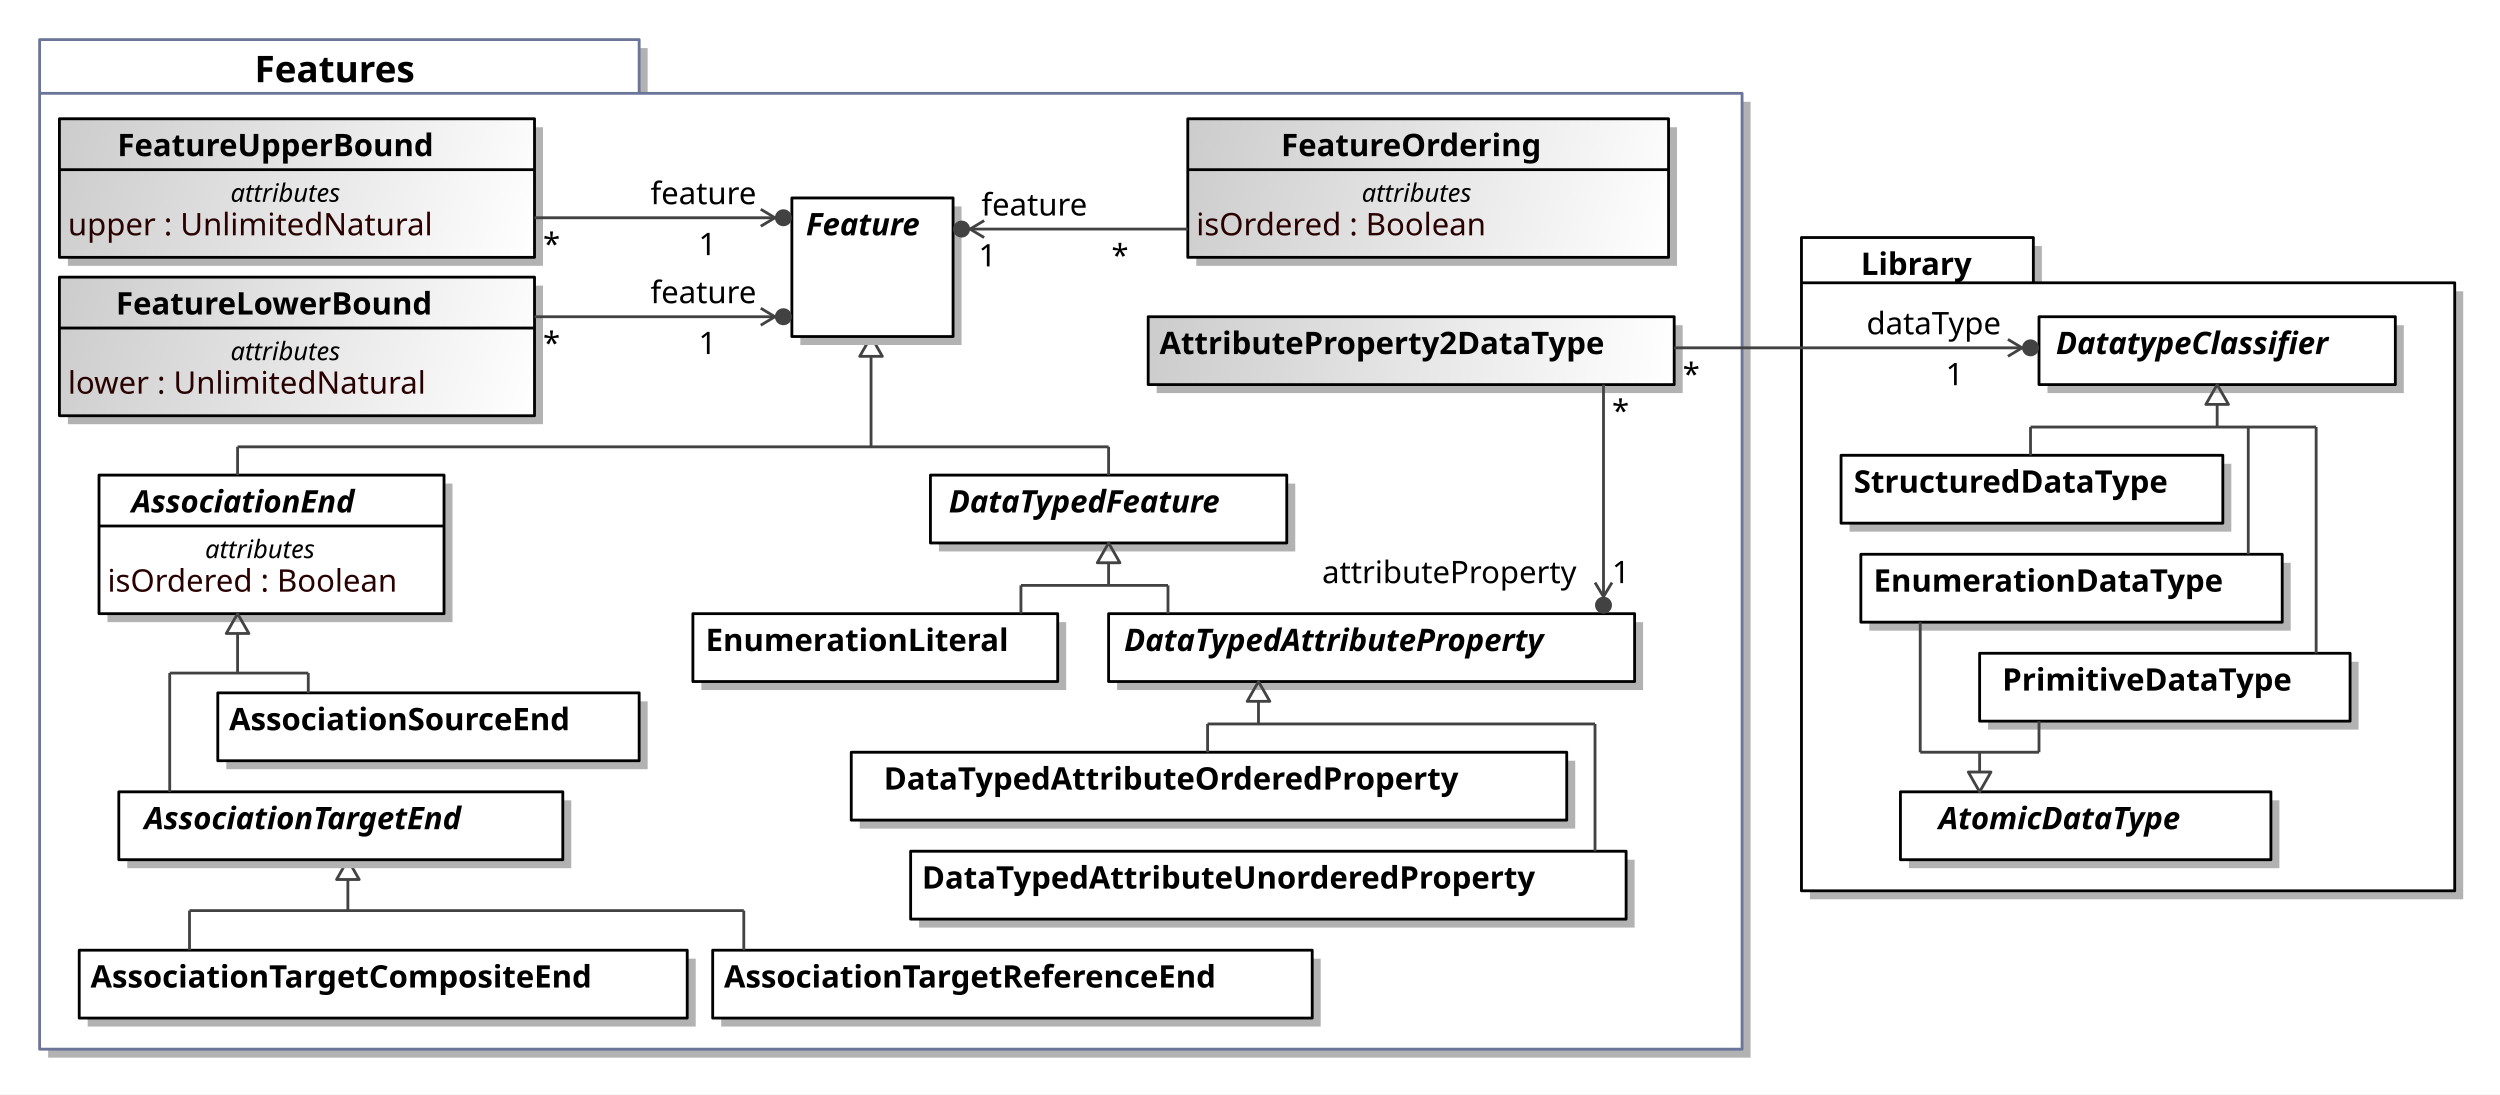
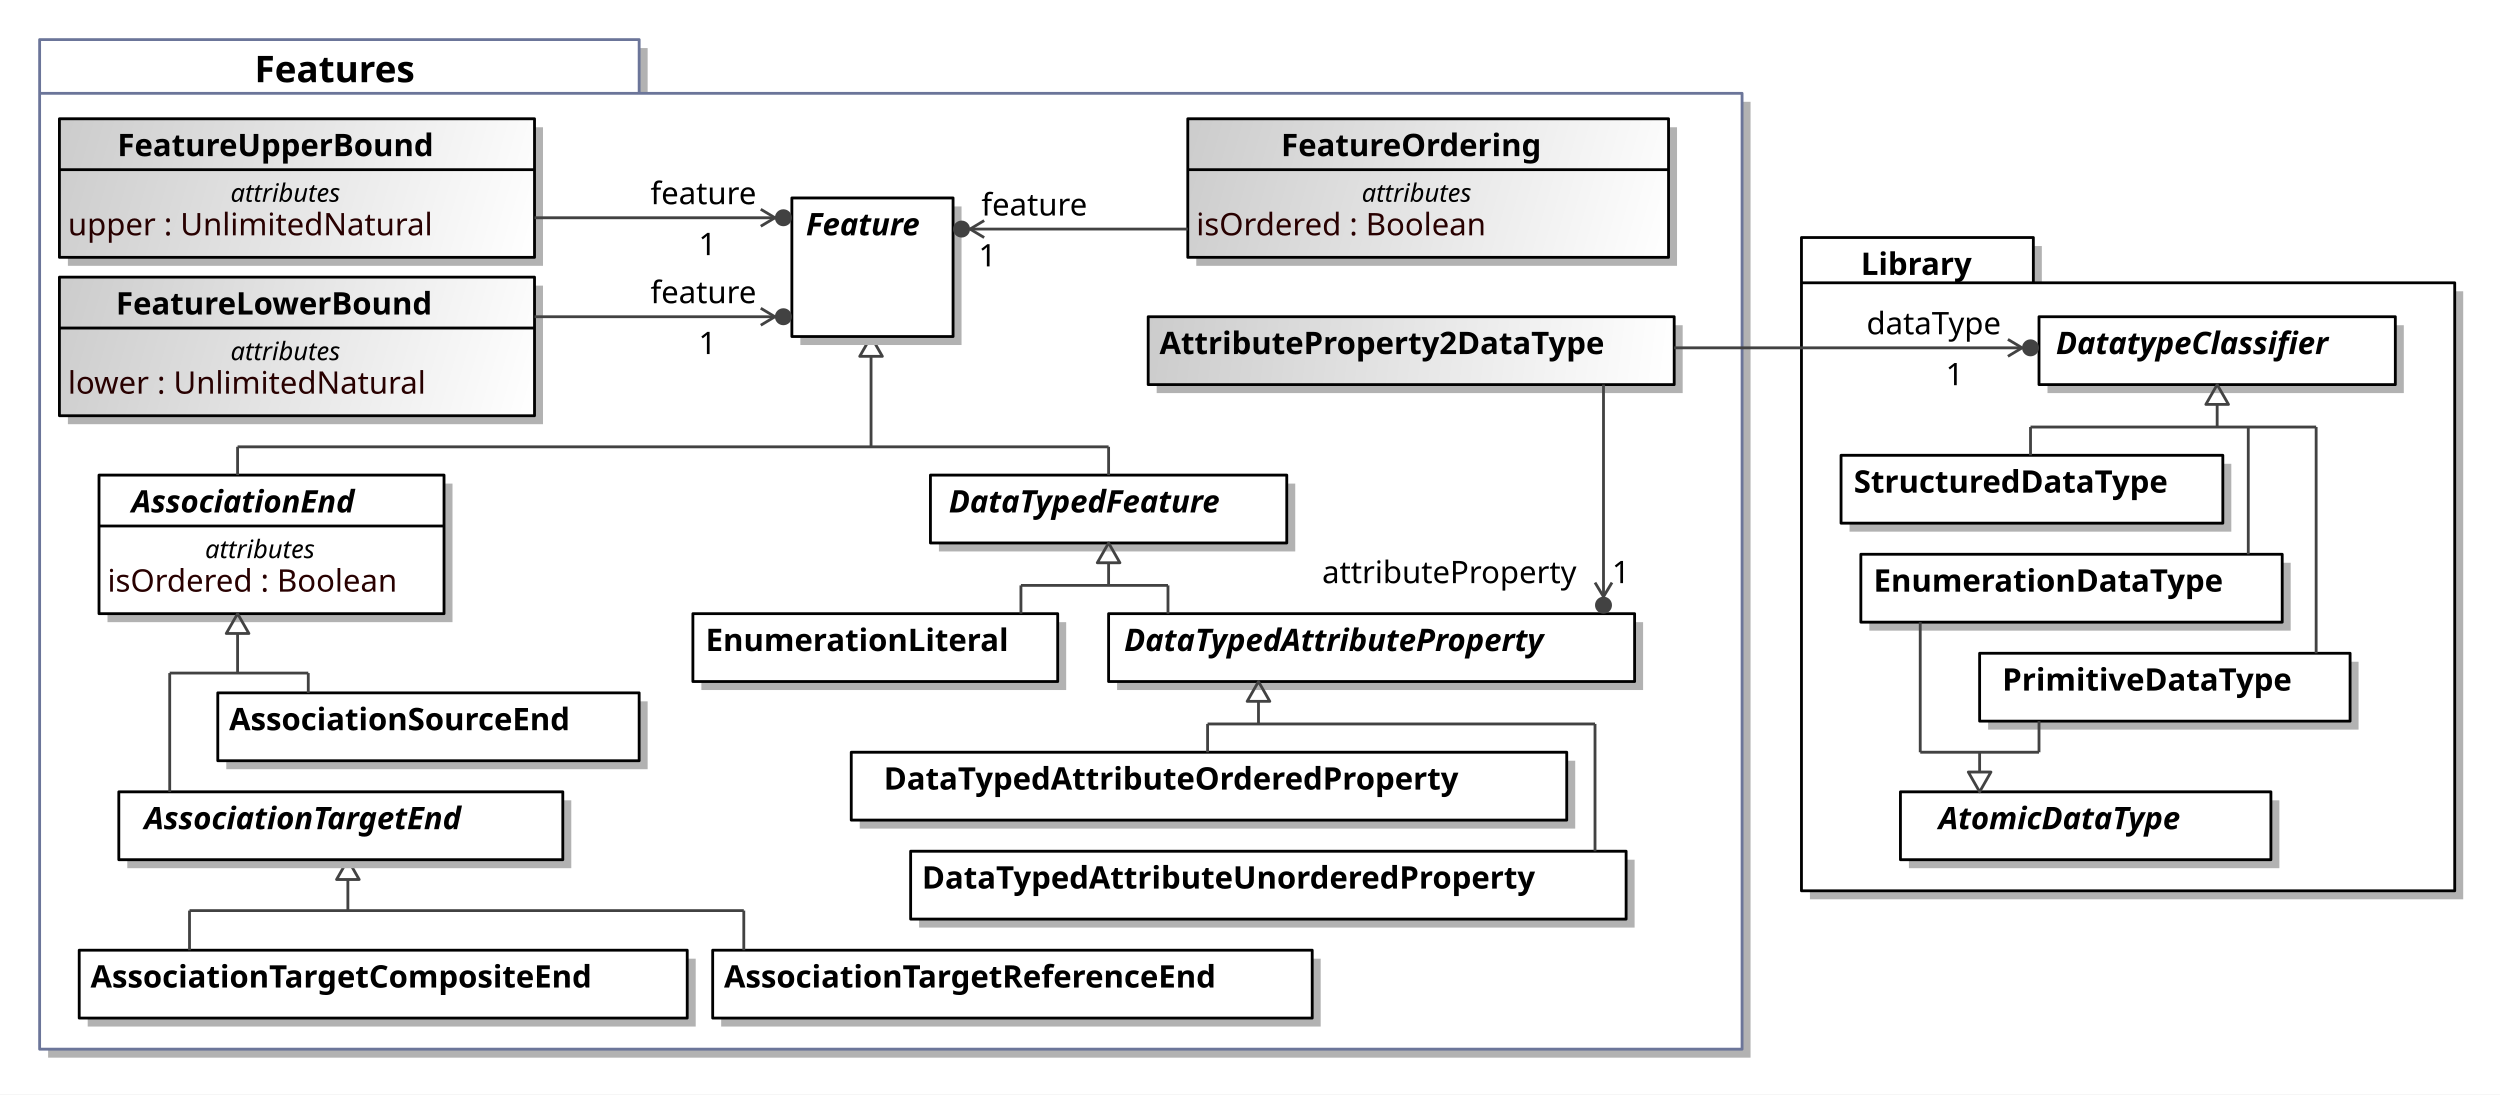
<svg xmlns="http://www.w3.org/2000/svg" fill-opacity="1" color-rendering="auto" color-interpolation="auto" text-rendering="auto" stroke="black" stroke-linecap="square" width="9.208in" stroke-miterlimit="10" shape-rendering="auto" stroke-opacity="1" fill="black" stroke-dasharray="none" font-weight="normal" stroke-width="1" viewBox="0 0 884 387" height="4.031in" font-family="'Dialog'" font-style="normal" stroke-linejoin="miter" font-size="12" stroke-dashoffset="0" image-rendering="auto">
  <defs id="genericDefs" />
  <g>
    <defs id="defs1">
      <linearGradient x1="14" gradientUnits="userSpaceOnUse" x2="616" y1="14" y2="371" id="linearGradient1" spreadMethod="pad">
        <stop stop-opacity="1" stop-color="white" offset="0%" />
        <stop stop-opacity="1" stop-color="white" offset="100%" />
      </linearGradient>
      <linearGradient x1="322" gradientUnits="userSpaceOnUse" x2="575" y1="301" y2="325" id="linearGradient2" spreadMethod="pad">
        <stop stop-opacity="1" stop-color="white" offset="0%" />
        <stop stop-opacity="1" stop-color="white" offset="100%" />
      </linearGradient>
      <linearGradient x1="301" gradientUnits="userSpaceOnUse" x2="554" y1="266" y2="290" id="linearGradient3" spreadMethod="pad">
        <stop stop-opacity="1" stop-color="white" offset="0%" />
        <stop stop-opacity="1" stop-color="white" offset="100%" />
      </linearGradient>
      <linearGradient x1="28" gradientUnits="userSpaceOnUse" x2="243" y1="336" y2="360" id="linearGradient4" spreadMethod="pad">
        <stop stop-opacity="1" stop-color="white" offset="0%" />
        <stop stop-opacity="1" stop-color="white" offset="100%" />
      </linearGradient>
      <linearGradient x1="252" gradientUnits="userSpaceOnUse" x2="464" y1="336" y2="360" id="linearGradient5" spreadMethod="pad">
        <stop stop-opacity="1" stop-color="white" offset="0%" />
        <stop stop-opacity="1" stop-color="white" offset="100%" />
      </linearGradient>
      <linearGradient x1="392" gradientUnits="userSpaceOnUse" x2="578" y1="217" y2="241" id="linearGradient6" spreadMethod="pad">
        <stop stop-opacity="1" stop-color="white" offset="0%" />
        <stop stop-opacity="1" stop-color="white" offset="100%" />
      </linearGradient>
      <linearGradient x1="406" gradientUnits="userSpaceOnUse" x2="592" y1="112" y2="136" id="linearGradient7" spreadMethod="pad">
        <stop stop-opacity="1" stop-color="rgb(204,204,204)" offset="0%" />
        <stop stop-opacity="1" stop-color="white" offset="100%" />
      </linearGradient>
      <linearGradient x1="420" gradientUnits="userSpaceOnUse" x2="590" y1="42" y2="91" id="linearGradient8" spreadMethod="pad">
        <stop stop-opacity="1" stop-color="rgb(204,204,204)" offset="0%" />
        <stop stop-opacity="1" stop-color="white" offset="100%" />
      </linearGradient>
      <linearGradient x1="21" gradientUnits="userSpaceOnUse" x2="189" y1="98" y2="147" id="linearGradient9" spreadMethod="pad">
        <stop stop-opacity="1" stop-color="rgb(204,204,204)" offset="0%" />
        <stop stop-opacity="1" stop-color="white" offset="100%" />
      </linearGradient>
      <linearGradient x1="21" gradientUnits="userSpaceOnUse" x2="189" y1="42" y2="91" id="linearGradient10" spreadMethod="pad">
        <stop stop-opacity="1" stop-color="rgb(204,204,204)" offset="0%" />
        <stop stop-opacity="1" stop-color="white" offset="100%" />
      </linearGradient>
      <linearGradient x1="42" gradientUnits="userSpaceOnUse" x2="199" y1="280" y2="304" id="linearGradient11" spreadMethod="pad">
        <stop stop-opacity="1" stop-color="white" offset="0%" />
        <stop stop-opacity="1" stop-color="white" offset="100%" />
      </linearGradient>
      <linearGradient x1="77" gradientUnits="userSpaceOnUse" x2="226" y1="245" y2="269" id="linearGradient12" spreadMethod="pad">
        <stop stop-opacity="1" stop-color="white" offset="0%" />
        <stop stop-opacity="1" stop-color="white" offset="100%" />
      </linearGradient>
      <linearGradient x1="245" gradientUnits="userSpaceOnUse" x2="374" y1="217" y2="241" id="linearGradient13" spreadMethod="pad">
        <stop stop-opacity="1" stop-color="white" offset="0%" />
        <stop stop-opacity="1" stop-color="white" offset="100%" />
      </linearGradient>
      <linearGradient x1="329" gradientUnits="userSpaceOnUse" x2="455" y1="168" y2="192" id="linearGradient14" spreadMethod="pad">
        <stop stop-opacity="1" stop-color="white" offset="0%" />
        <stop stop-opacity="1" stop-color="white" offset="100%" />
      </linearGradient>
      <linearGradient x1="35" gradientUnits="userSpaceOnUse" x2="157" y1="168" y2="217" id="linearGradient15" spreadMethod="pad">
        <stop stop-opacity="1" stop-color="white" offset="0%" />
        <stop stop-opacity="1" stop-color="white" offset="100%" />
      </linearGradient>
      <linearGradient x1="280" gradientUnits="userSpaceOnUse" x2="337" y1="70" y2="119" id="linearGradient16" spreadMethod="pad">
        <stop stop-opacity="1" stop-color="white" offset="0%" />
        <stop stop-opacity="1" stop-color="white" offset="100%" />
      </linearGradient>
      <linearGradient x1="637" gradientUnits="userSpaceOnUse" x2="868" y1="84" y2="315" id="linearGradient17" spreadMethod="pad">
        <stop stop-opacity="1" stop-color="white" offset="0%" />
        <stop stop-opacity="1" stop-color="white" offset="100%" />
      </linearGradient>
      <linearGradient x1="658" gradientUnits="userSpaceOnUse" x2="807" y1="196" y2="220" id="linearGradient18" spreadMethod="pad">
        <stop stop-opacity="1" stop-color="white" offset="0%" />
        <stop stop-opacity="1" stop-color="white" offset="100%" />
      </linearGradient>
      <linearGradient x1="651" gradientUnits="userSpaceOnUse" x2="786" y1="161" y2="185" id="linearGradient19" spreadMethod="pad">
        <stop stop-opacity="1" stop-color="white" offset="0%" />
        <stop stop-opacity="1" stop-color="white" offset="100%" />
      </linearGradient>
      <linearGradient x1="700" gradientUnits="userSpaceOnUse" x2="831" y1="231" y2="255" id="linearGradient20" spreadMethod="pad">
        <stop stop-opacity="1" stop-color="white" offset="0%" />
        <stop stop-opacity="1" stop-color="white" offset="100%" />
      </linearGradient>
      <linearGradient x1="672" gradientUnits="userSpaceOnUse" x2="803" y1="280" y2="304" id="linearGradient21" spreadMethod="pad">
        <stop stop-opacity="1" stop-color="white" offset="0%" />
        <stop stop-opacity="1" stop-color="white" offset="100%" />
      </linearGradient>
      <linearGradient x1="721" gradientUnits="userSpaceOnUse" x2="847" y1="112" y2="136" id="linearGradient22" spreadMethod="pad">
        <stop stop-opacity="1" stop-color="white" offset="0%" />
        <stop stop-opacity="1" stop-color="white" offset="100%" />
      </linearGradient>
      <clipPath clipPathUnits="userSpaceOnUse" id="clipPath1">
        <path d="M0 -5 L884 -5 L884 387 L0 387 L0 -5 Z" />
      </clipPath>
    </defs>
    <g fill="white" stroke="white">
      <rect x="0" width="884" height="392" y="-5" clip-path="url(#clipPath1)" stroke="none" />
      <rect x="17" y="36" clip-path="url(#clipPath1)" fill="rgb(178,178,178)" width="602" text-rendering="geometricPrecision" height="338" stroke="none" />
      <rect x="17" y="17" clip-path="url(#clipPath1)" fill="rgb(178,178,178)" width="212" text-rendering="geometricPrecision" height="19" stroke="none" />
      <polygon fill="url(#linearGradient1)" text-rendering="geometricPrecision" clip-path="url(#clipPath1)" points=" 226 33 226 14 14 14 14 371 616 371 616 33 14 33" stroke="none" />
    </g>
    <g fill="rgb(107,117,153)" text-rendering="geometricPrecision" stroke-linecap="butt" stroke="rgb(107,117,153)" stroke-linejoin="round">
      <polygon fill="none" points=" 226 33 226 14 14 14 14 371 616 371 616 33 14 33" clip-path="url(#clipPath1)" />
      <polygon fill="none" clip-path="url(#clipPath1)" points=" 312 126 308 119 304 126" stroke="rgb(66,66,66)" />
      <line clip-path="url(#clipPath1)" fill="none" x1="308" x2="308" y1="126" y2="158" stroke="rgb(66,66,66)" />
      <line clip-path="url(#clipPath1)" fill="none" x1="84" x2="392" y1="158" y2="158" stroke="rgb(66,66,66)" />
      <rect x="325" y="304" clip-path="url(#clipPath1)" fill="rgb(178,178,178)" width="253" height="24" stroke="none" />
      <rect x="322" y="301" clip-path="url(#clipPath1)" fill="url(#linearGradient2)" width="253" height="24" stroke="none" />
      <rect x="322" y="301" clip-path="url(#clipPath1)" fill="none" width="253" height="24" stroke="black" />
    </g>
    <g text-rendering="geometricPrecision" font-size="11" font-weight="bold" stroke-linecap="butt" stroke-linejoin="round">
      <text x="326" space="preserve" y="314.21" clip-path="url(#clipPath1)" stroke="none">DataTypedAttributeUnorderedProperty</text>
      <rect x="304" y="269" clip-path="url(#clipPath1)" fill="rgb(178,178,178)" width="253" height="24" stroke="none" />
      <rect x="301" y="266" clip-path="url(#clipPath1)" fill="url(#linearGradient3)" width="253" height="24" stroke="none" />
      <rect fill="none" x="301" width="253" height="24" y="266" clip-path="url(#clipPath1)" />
      <text x="312.5" space="preserve" y="279.21" clip-path="url(#clipPath1)" stroke="none">DataTypedAttributeOrderedProperty</text>
      <rect x="31" y="339" clip-path="url(#clipPath1)" fill="rgb(178,178,178)" width="215" height="24" stroke="none" />
      <rect x="28" y="336" clip-path="url(#clipPath1)" fill="url(#linearGradient4)" width="215" height="24" stroke="none" />
      <rect fill="none" x="28" width="215" height="24" y="336" clip-path="url(#clipPath1)" />
      <text x="32" space="preserve" y="349.21" clip-path="url(#clipPath1)" stroke="none">AssociationTargetCompositeEnd</text>
      <rect x="255" y="339" clip-path="url(#clipPath1)" fill="rgb(178,178,178)" width="212" height="24" stroke="none" />
      <rect x="252" y="336" clip-path="url(#clipPath1)" fill="url(#linearGradient5)" width="212" height="24" stroke="none" />
      <rect fill="none" x="252" width="212" height="24" y="336" clip-path="url(#clipPath1)" />
      <text x="256" space="preserve" y="349.21" clip-path="url(#clipPath1)" stroke="none">AssociationTargetReferenceEnd</text>
      <text x="90" space="preserve" font-size="13" y="29.067" clip-path="url(#clipPath1)" stroke="none">Features</text>
      <polygon fill="none" clip-path="url(#clipPath1)" points=" 127 311 123 304 119 311" stroke="rgb(66,66,66)" />
      <line clip-path="url(#clipPath1)" fill="none" x1="123" x2="123" y1="311" y2="322" stroke="rgb(66,66,66)" />
      <line clip-path="url(#clipPath1)" fill="none" x1="67" x2="263" y1="322" y2="322" stroke="rgb(66,66,66)" />
      <rect x="395" y="220" clip-path="url(#clipPath1)" fill="rgb(178,178,178)" width="186" height="24" stroke="none" />
      <rect x="392" y="217" clip-path="url(#clipPath1)" fill="url(#linearGradient6)" width="186" height="24" stroke="none" />
      <rect fill="none" x="392" width="186" height="24" y="217" clip-path="url(#clipPath1)" />
      <text font-style="italic" x="397.5" space="preserve" y="230.21" clip-path="url(#clipPath1)" stroke="none">DataTypedAttributeProperty</text>
      <rect x="409" y="115" clip-path="url(#clipPath1)" fill="rgb(178,178,178)" width="186" height="24" stroke="none" />
      <rect x="406" y="112" clip-path="url(#clipPath1)" fill="url(#linearGradient7)" width="186" height="24" stroke="none" />
      <rect fill="none" x="406" width="186" height="24" y="112" clip-path="url(#clipPath1)" />
      <text x="410" space="preserve" y="125.21" clip-path="url(#clipPath1)" stroke="none">AttributeProperty2DataType</text>
      <rect x="423" y="45" clip-path="url(#clipPath1)" fill="rgb(178,178,178)" width="170" height="49" stroke="none" />
      <rect x="420" y="42" clip-path="url(#clipPath1)" fill="url(#linearGradient8)" width="170" height="49" stroke="none" />
      <rect fill="none" x="420" width="170" height="49" y="42" clip-path="url(#clipPath1)" />
      <line y2="60" fill="none" x1="420" clip-path="url(#clipPath1)" x2="590" y1="60" />
      <text x="481.5" font-size="9" y="71.354" clip-path="url(#clipPath1)" font-style="italic" stroke="none" font-weight="normal" space="preserve">attributes</text>
      <text x="423" y="83.21" clip-path="url(#clipPath1)" fill="rgb(40,0,0)" stroke="none" font-weight="normal" space="preserve">isOrdered : Boolean</text>
      <text x="453" space="preserve" y="55.21" clip-path="url(#clipPath1)" stroke="none">FeatureOrdering</text>
      <rect x="24" y="101" clip-path="url(#clipPath1)" fill="rgb(178,178,178)" width="168" height="49" stroke="none" />
      <rect x="21" y="98" clip-path="url(#clipPath1)" fill="url(#linearGradient9)" width="168" height="49" stroke="none" />
      <rect fill="none" x="21" width="168" height="49" y="98" clip-path="url(#clipPath1)" />
      <line y2="116" fill="none" x1="21" clip-path="url(#clipPath1)" x2="189" y1="116" />
      <text x="81.5" font-size="9" y="127.354" clip-path="url(#clipPath1)" font-style="italic" stroke="none" font-weight="normal" space="preserve">attributes</text>
      <text x="24" y="139.21" clip-path="url(#clipPath1)" fill="rgb(40,0,0)" stroke="none" font-weight="normal" space="preserve">lower : UnlimitedNatural</text>
      <text x="41" space="preserve" y="111.21" clip-path="url(#clipPath1)" stroke="none">FeatureLowerBound</text>
      <rect x="24" y="45" clip-path="url(#clipPath1)" fill="rgb(178,178,178)" width="168" height="49" stroke="none" />
      <rect x="21" y="42" clip-path="url(#clipPath1)" fill="url(#linearGradient10)" width="168" height="49" stroke="none" />
      <rect fill="none" x="21" width="168" height="49" y="42" clip-path="url(#clipPath1)" />
      <line y2="60" fill="none" x1="21" clip-path="url(#clipPath1)" x2="189" y1="60" />
      <text x="81.5" font-size="9" y="71.354" clip-path="url(#clipPath1)" font-style="italic" stroke="none" font-weight="normal" space="preserve">attributes</text>
      <text x="24" y="83.21" clip-path="url(#clipPath1)" fill="rgb(40,0,0)" stroke="none" font-weight="normal" space="preserve">upper : UnlimitedNatural</text>
      <text x="41.5" space="preserve" y="55.21" clip-path="url(#clipPath1)" stroke="none">FeatureUpperBound</text>
      <rect x="45" y="283" clip-path="url(#clipPath1)" fill="rgb(178,178,178)" width="157" height="24" stroke="none" />
      <rect x="42" y="280" clip-path="url(#clipPath1)" fill="url(#linearGradient11)" width="157" height="24" stroke="none" />
      <rect fill="none" x="42" width="157" height="24" y="280" clip-path="url(#clipPath1)" />
      <text font-style="italic" x="51" space="preserve" y="293.21" clip-path="url(#clipPath1)" stroke="none">AssociationTargetEnd</text>
      <rect x="80" y="248" clip-path="url(#clipPath1)" fill="rgb(178,178,178)" width="149" height="24" stroke="none" />
      <rect x="77" y="245" clip-path="url(#clipPath1)" fill="url(#linearGradient12)" width="149" height="24" stroke="none" />
      <rect fill="none" x="77" width="149" height="24" y="245" clip-path="url(#clipPath1)" />
      <text x="81" space="preserve" y="258.21" clip-path="url(#clipPath1)" stroke="none">AssociationSourceEnd</text>
      <polygon fill="none" clip-path="url(#clipPath1)" points=" 449 248 445 241 441 248" stroke="rgb(66,66,66)" />
      <line clip-path="url(#clipPath1)" fill="none" x1="445" x2="445" y1="248" y2="256" stroke="rgb(66,66,66)" />
      <line clip-path="url(#clipPath1)" fill="none" x1="427" x2="564" y1="256" y2="256" stroke="rgb(66,66,66)" />
      <rect x="248" y="220" clip-path="url(#clipPath1)" fill="rgb(178,178,178)" width="129" height="24" stroke="none" />
      <rect x="245" y="217" clip-path="url(#clipPath1)" fill="url(#linearGradient13)" width="129" height="24" stroke="none" />
      <rect fill="none" x="245" width="129" height="24" y="217" clip-path="url(#clipPath1)" />
      <text x="249.5" space="preserve" y="230.21" clip-path="url(#clipPath1)" stroke="none">EnumerationLiteral</text>
      <rect x="332" y="171" clip-path="url(#clipPath1)" fill="rgb(178,178,178)" width="126" height="24" stroke="none" />
      <rect x="329" y="168" clip-path="url(#clipPath1)" fill="url(#linearGradient14)" width="126" height="24" stroke="none" />
      <rect fill="none" x="329" width="126" height="24" y="168" clip-path="url(#clipPath1)" />
      <text font-style="italic" x="335.5" space="preserve" y="181.21" clip-path="url(#clipPath1)" stroke="none">DataTypedFeature</text>
      <rect x="38" y="171" clip-path="url(#clipPath1)" fill="rgb(178,178,178)" width="122" height="49" stroke="none" />
      <rect x="35" y="168" clip-path="url(#clipPath1)" fill="url(#linearGradient15)" width="122" height="49" stroke="none" />
      <rect fill="none" x="35" width="122" height="49" y="168" clip-path="url(#clipPath1)" />
      <line y2="186" fill="none" x1="35" clip-path="url(#clipPath1)" x2="157" y1="186" />
      <text x="72.5" font-size="9" y="197.354" clip-path="url(#clipPath1)" font-style="italic" stroke="none" font-weight="normal" space="preserve">attributes</text>
      <text x="38" y="209.21" clip-path="url(#clipPath1)" fill="rgb(40,0,0)" stroke="none" font-weight="normal" space="preserve">isOrdered : Boolean</text>
      <text font-style="italic" x="46.5" space="preserve" y="181.21" clip-path="url(#clipPath1)" stroke="none">AssociationEnd</text>
      <rect x="283" y="73" clip-path="url(#clipPath1)" fill="rgb(178,178,178)" width="57" height="49" stroke="none" />
      <rect x="280" y="70" clip-path="url(#clipPath1)" fill="url(#linearGradient16)" width="57" height="49" stroke="none" />
      <rect fill="none" x="280" width="57" height="49" y="70" clip-path="url(#clipPath1)" />
      <text font-style="italic" x="285" space="preserve" y="83.21" clip-path="url(#clipPath1)" stroke="none">Feature</text>
      <polygon fill="none" clip-path="url(#clipPath1)" points=" 396 199 392 192 388 199" stroke="rgb(66,66,66)" />
      <line clip-path="url(#clipPath1)" fill="none" x1="392" x2="392" y1="199" y2="207" stroke="rgb(66,66,66)" />
      <line clip-path="url(#clipPath1)" fill="none" x1="361" x2="413" y1="207" y2="207" stroke="rgb(66,66,66)" />
      <polygon fill="none" clip-path="url(#clipPath1)" points=" 88 224 84 217 80 224" stroke="rgb(66,66,66)" />
      <line clip-path="url(#clipPath1)" fill="none" x1="84" x2="84" y1="224" y2="238" stroke="rgb(66,66,66)" />
      <line clip-path="url(#clipPath1)" fill="none" x1="60" x2="109" y1="238" y2="238" stroke="rgb(66,66,66)" />
      <rect x="640" y="103" clip-path="url(#clipPath1)" fill="rgb(178,178,178)" width="231" height="215" stroke="none" />
      <rect x="640" y="87" clip-path="url(#clipPath1)" fill="rgb(178,178,178)" width="82" height="16" stroke="none" />
      <polygon fill="url(#linearGradient17)" clip-path="url(#clipPath1)" points=" 719 100 719 84 637 84 637 315 868 315 868 100 637 100" stroke="none" />
      <polygon fill="none" points=" 719 100 719 84 637 84 637 315 868 315 868 100 637 100" clip-path="url(#clipPath1)" />
      <rect x="661" y="199" clip-path="url(#clipPath1)" fill="rgb(178,178,178)" width="149" height="24" stroke="none" />
      <rect x="658" y="196" clip-path="url(#clipPath1)" fill="url(#linearGradient18)" width="149" height="24" stroke="none" />
      <rect fill="none" x="658" width="149" height="24" y="196" clip-path="url(#clipPath1)" />
      <text x="662.5" space="preserve" y="209.21" clip-path="url(#clipPath1)" stroke="none">EnumerationDataType</text>
      <rect x="654" y="164" clip-path="url(#clipPath1)" fill="rgb(178,178,178)" width="135" height="24" stroke="none" />
      <rect x="651" y="161" clip-path="url(#clipPath1)" fill="url(#linearGradient19)" width="135" height="24" stroke="none" />
      <rect fill="none" x="651" width="135" height="24" y="161" clip-path="url(#clipPath1)" />
      <text x="655.5" space="preserve" y="174.21" clip-path="url(#clipPath1)" stroke="none">StructuredDataType</text>
      <rect x="703" y="234" clip-path="url(#clipPath1)" fill="rgb(178,178,178)" width="131" height="24" stroke="none" />
      <rect x="700" y="231" clip-path="url(#clipPath1)" fill="url(#linearGradient20)" width="131" height="24" stroke="none" />
      <rect fill="none" x="700" width="131" height="24" y="231" clip-path="url(#clipPath1)" />
      <text x="708" space="preserve" y="244.21" clip-path="url(#clipPath1)" stroke="none">PrimitiveDataType</text>
      <rect x="675" y="283" clip-path="url(#clipPath1)" fill="rgb(178,178,178)" width="131" height="24" stroke="none" />
      <rect x="672" y="280" clip-path="url(#clipPath1)" fill="url(#linearGradient21)" width="131" height="24" stroke="none" />
      <rect fill="none" x="672" width="131" height="24" y="280" clip-path="url(#clipPath1)" />
      <text font-style="italic" x="685.5" space="preserve" y="293.21" clip-path="url(#clipPath1)" stroke="none">AtomicDataType</text>
      <rect x="724" y="115" clip-path="url(#clipPath1)" fill="rgb(178,178,178)" width="126" height="24" stroke="none" />
      <rect x="721" y="112" clip-path="url(#clipPath1)" fill="url(#linearGradient22)" width="126" height="24" stroke="none" />
      <rect fill="none" x="721" width="126" height="24" y="112" clip-path="url(#clipPath1)" />
      <text font-style="italic" x="727" space="preserve" y="125.21" clip-path="url(#clipPath1)" stroke="none">DatatypeClassifier</text>
      <polygon fill="none" clip-path="url(#clipPath1)" points=" 788 143 784 136 780 143" stroke="rgb(66,66,66)" />
      <line clip-path="url(#clipPath1)" fill="none" x1="784" x2="784" y1="143" y2="151" stroke="rgb(66,66,66)" />
      <line clip-path="url(#clipPath1)" fill="none" x1="718" x2="819" y1="151" y2="151" stroke="rgb(66,66,66)" />
      <text x="658" space="preserve" y="97.21" clip-path="url(#clipPath1)" stroke="none">Library</text>
      <polygon fill="none" clip-path="url(#clipPath1)" points=" 696 273 700 280 704 273" stroke="rgb(66,66,66)" />
      <line clip-path="url(#clipPath1)" fill="none" x1="700" x2="700" y1="273" y2="266" stroke="rgb(66,66,66)" />
      <line clip-path="url(#clipPath1)" fill="none" x1="679" x2="721" y1="266" y2="266" stroke="rgb(66,66,66)" />
      <circle fill="rgb(66,66,66)" r="3" clip-path="url(#clipPath1)" cx="718" cy="123" stroke="none" />
      <path fill="none" d="M710 120 L715 123 L710 126" clip-path="url(#clipPath1)" stroke="rgb(66,66,66)" />
      <path fill="none" d="M715 123 L592 123" clip-path="url(#clipPath1)" stroke="rgb(66,66,66)" />
      <text x="660" space="preserve" y="118.21" clip-path="url(#clipPath1)" font-weight="normal" stroke="none">dataType</text>
      <text x="688" space="preserve" y="136.21" clip-path="url(#clipPath1)" font-weight="normal" stroke="none">1</text>
-       <text x="595" space="preserve" y="136.21" clip-path="url(#clipPath1)" font-weight="normal" stroke="none">*</text>
      <circle fill="rgb(66,66,66)" r="3" clip-path="url(#clipPath1)" cx="277" cy="112" stroke="none" />
      <path fill="none" d="M269 109 L274 112 L269 115" clip-path="url(#clipPath1)" stroke="rgb(66,66,66)" />
      <path fill="none" d="M274 112 L189 112" clip-path="url(#clipPath1)" stroke="rgb(66,66,66)" />
      <text x="230" space="preserve" y="107.21" clip-path="url(#clipPath1)" font-weight="normal" stroke="none">feature</text>
      <text x="247" space="preserve" y="125.21" clip-path="url(#clipPath1)" font-weight="normal" stroke="none">1</text>
-       <text x="192" space="preserve" y="125.21" clip-path="url(#clipPath1)" font-weight="normal" stroke="none">*</text>
      <circle fill="rgb(66,66,66)" r="3" clip-path="url(#clipPath1)" cx="277" cy="77" stroke="none" />
      <path fill="none" d="M269 74 L274 77 L269 80" clip-path="url(#clipPath1)" stroke="rgb(66,66,66)" />
      <path fill="none" d="M274 77 L189 77" clip-path="url(#clipPath1)" stroke="rgb(66,66,66)" />
      <text x="230" space="preserve" y="72.21" clip-path="url(#clipPath1)" font-weight="normal" stroke="none">feature</text>
      <text x="247" space="preserve" y="90.21" clip-path="url(#clipPath1)" font-weight="normal" stroke="none">1</text>
-       <text x="192" space="preserve" y="90.21" clip-path="url(#clipPath1)" font-weight="normal" stroke="none">*</text>
      <circle fill="rgb(66,66,66)" r="3" clip-path="url(#clipPath1)" cx="340" cy="81" stroke="none" />
      <path fill="none" d="M348 84 L343 81 L348 78" clip-path="url(#clipPath1)" stroke="rgb(66,66,66)" />
      <path fill="none" d="M343 81 L420 81" clip-path="url(#clipPath1)" stroke="rgb(66,66,66)" />
      <text x="347" space="preserve" y="76.21" clip-path="url(#clipPath1)" font-weight="normal" stroke="none">feature</text>
      <text x="346" space="preserve" y="94.21" clip-path="url(#clipPath1)" font-weight="normal" stroke="none">1</text>
-       <text x="393" space="preserve" y="94.21" clip-path="url(#clipPath1)" font-weight="normal" stroke="none">*</text>
      <circle fill="rgb(66,66,66)" r="3" clip-path="url(#clipPath1)" cx="567" cy="214" stroke="none" />
      <path fill="none" d="M570 206 L567 211 L564 206" clip-path="url(#clipPath1)" stroke="rgb(66,66,66)" />
      <path fill="none" d="M567 211 L567 136" clip-path="url(#clipPath1)" stroke="rgb(66,66,66)" />
      <text x="467.5" space="preserve" y="206.21" clip-path="url(#clipPath1)" font-weight="normal" stroke="none">attributeProperty</text>
      <text x="570" space="preserve" y="206.21" clip-path="url(#clipPath1)" font-weight="normal" stroke="none">1</text>
-       <text x="570" space="preserve" y="149.21" clip-path="url(#clipPath1)" font-weight="normal" stroke="none">*</text>
      <path fill="none" d="M564 256 L564 301" clip-path="url(#clipPath1)" stroke="rgb(66,66,66)" />
      <path fill="none" d="M60 238 L60 280" clip-path="url(#clipPath1)" stroke="rgb(66,66,66)" />
      <path fill="none" d="M263 322 L263 336" clip-path="url(#clipPath1)" stroke="rgb(66,66,66)" />
      <path fill="none" d="M67 322 L67 336" clip-path="url(#clipPath1)" stroke="rgb(66,66,66)" />
      <path fill="none" d="M361 207 L361 217" clip-path="url(#clipPath1)" stroke="rgb(66,66,66)" />
      <path fill="none" d="M413 207 L413 217" clip-path="url(#clipPath1)" stroke="rgb(66,66,66)" />
      <path fill="none" d="M427 256 L427 266" clip-path="url(#clipPath1)" stroke="rgb(66,66,66)" />
      <path fill="none" d="M392 158 L392 168" clip-path="url(#clipPath1)" stroke="rgb(66,66,66)" />
      <path fill="none" d="M84 158 L84 168" clip-path="url(#clipPath1)" stroke="rgb(66,66,66)" />
      <path fill="none" d="M109 238 L109 245" clip-path="url(#clipPath1)" stroke="rgb(66,66,66)" />
      <path fill="none" d="M819 151 L819 231" clip-path="url(#clipPath1)" stroke="rgb(66,66,66)" />
      <path fill="none" d="M679 266 L679 220" clip-path="url(#clipPath1)" stroke="rgb(66,66,66)" />
      <path fill="none" d="M795 151 L795 196" clip-path="url(#clipPath1)" stroke="rgb(66,66,66)" />
      <path fill="none" d="M721 266 L721 255" clip-path="url(#clipPath1)" stroke="rgb(66,66,66)" />
      <path fill="none" d="M718 151 L718 161" clip-path="url(#clipPath1)" stroke="rgb(66,66,66)" />
    </g>
  </g>
</svg>
